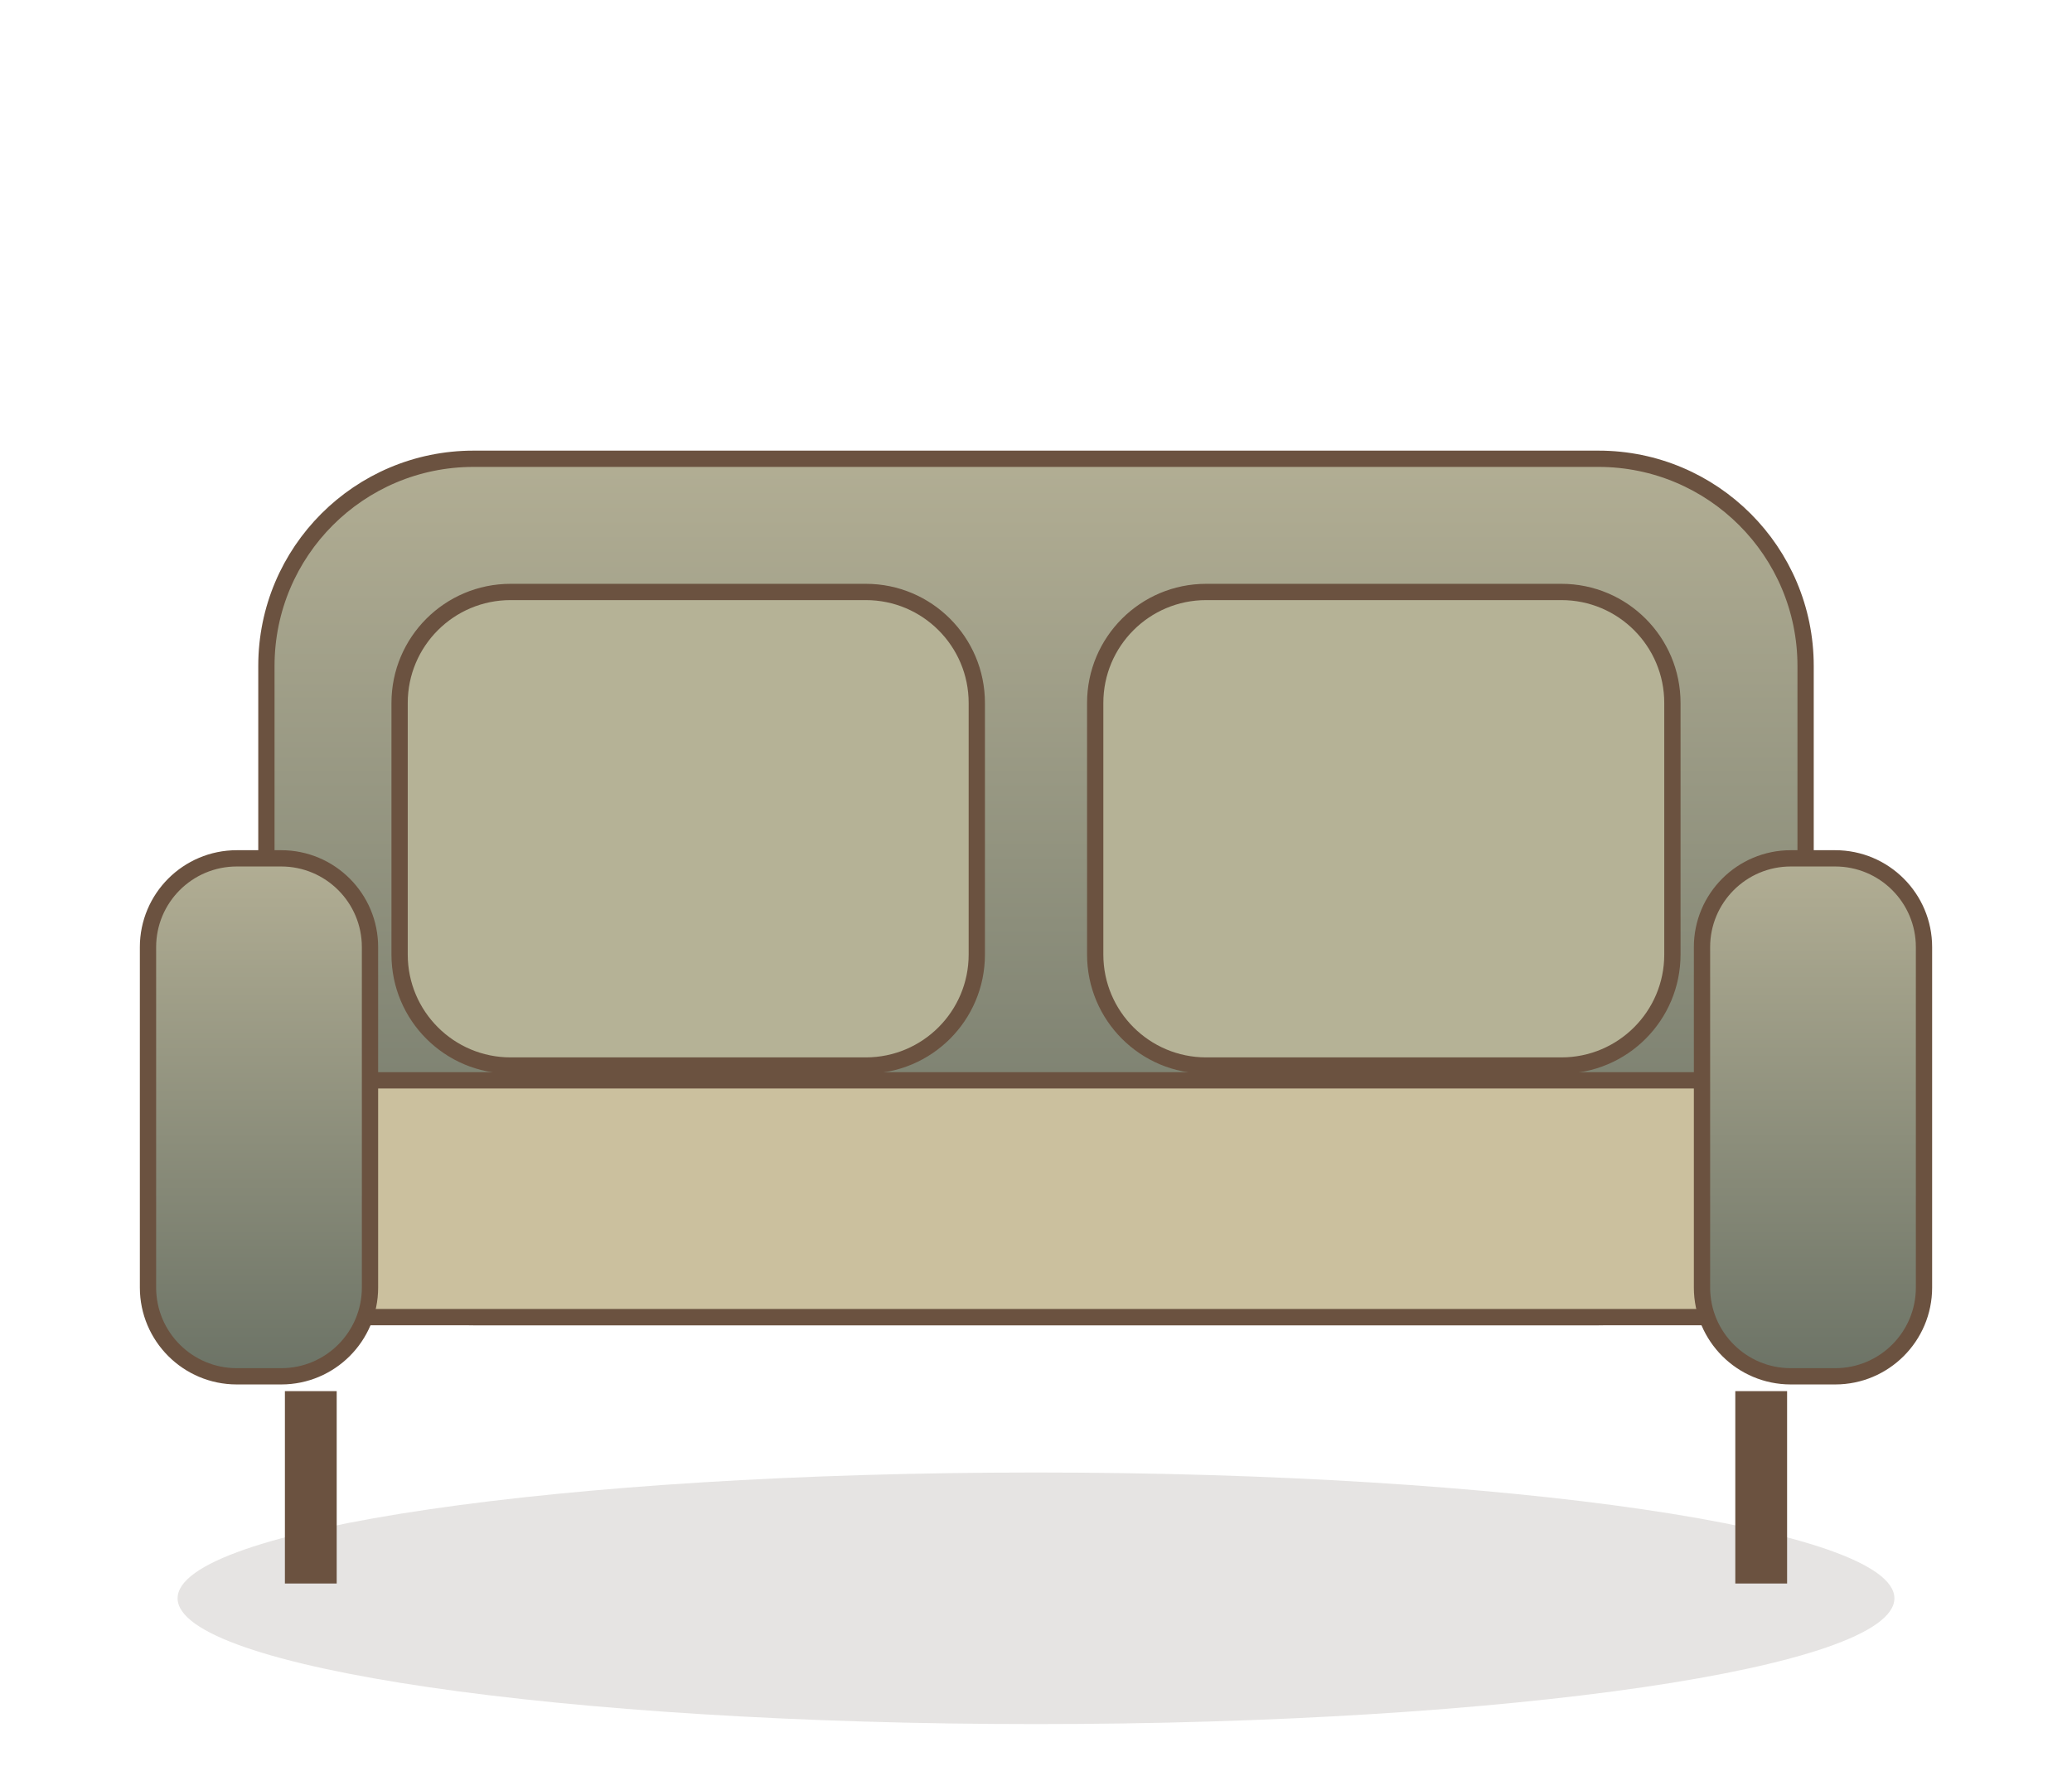
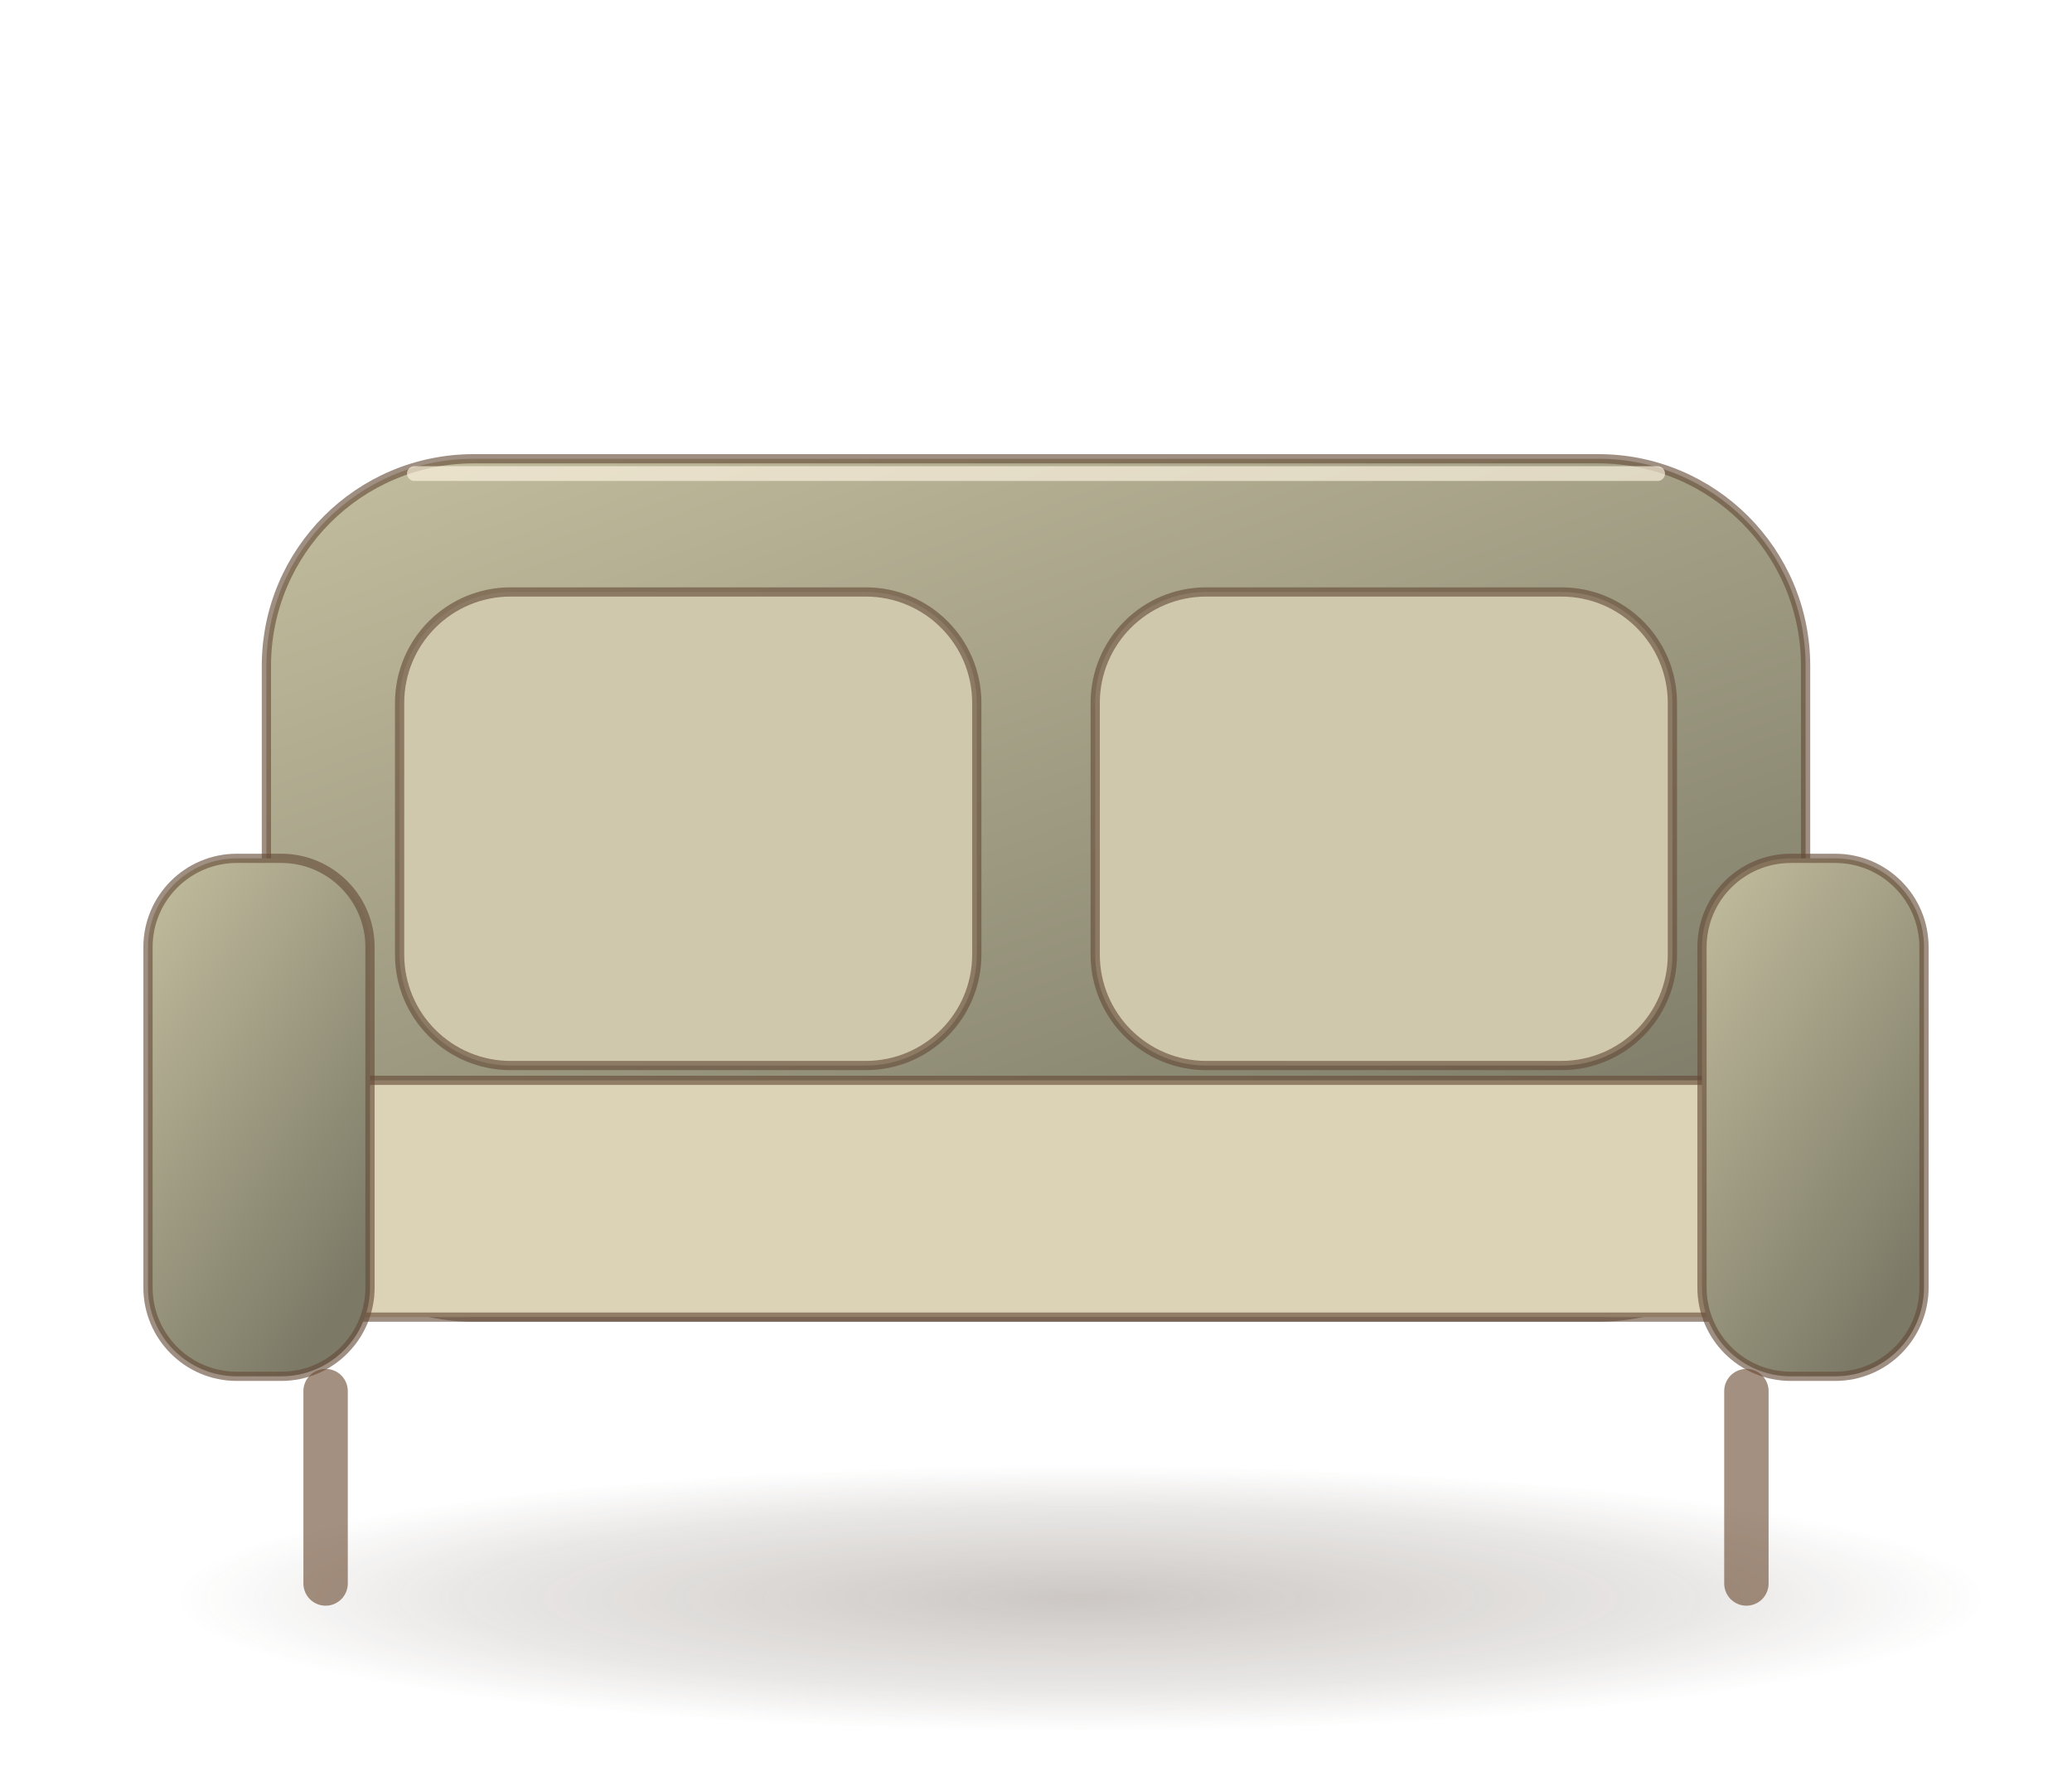
<svg xmlns="http://www.w3.org/2000/svg" viewBox="-140 -200 280 240">
  <defs>
-     <linearGradient id="wood" x2="0" y2="1">
-       <stop stop-color="#e5ba85" />
-       <stop offset="1" stop-color="#ab724b" />
+     <radialGradient id="sh" cx=".5" cy=".5" r=".5">
+       <stop offset="0" stop-color="#3a291c" stop-opacity=".26" />
+       <stop offset=".68" stop-color="#3a291c" stop-opacity=".11" />
+       <stop offset="1" stop-color="#3a291c" stop-opacity="0" />
+     </radialGradient>
+     <linearGradient id="wood" x1="0" y1="0" x2=".75" y2="1">
+       <stop offset="0" stop-color="#f0cca0" />
+       <stop offset=".55" stop-color="#cf9666" />
+       <stop offset="1" stop-color="#9e6742" />
    </linearGradient>
-     <linearGradient id="panel" x2="0" y2="1">
-       <stop stop-color="#9c6946" />
-       <stop offset="1" stop-color="#7d5236" />
+     <linearGradient id="wood2" x1="0" y1="0" x2=".8" y2="1">
+       <stop offset="0" stop-color="#f5dab4" />
+       <stop offset=".5" stop-color="#d7a170" />
+       <stop offset="1" stop-color="#a87048" />
    </linearGradient>
-     <linearGradient id="screen" x2="0.8" y2="1">
-       <stop stop-color="#273e4b" />
-       <stop offset="1" stop-color="#4b697c" />
+     <linearGradient id="panel" x1="0" y1="0" x2=".4" y2="1">
+       <stop offset="0" stop-color="#9a6845" />
+       <stop offset="1" stop-color="#6d462d" />
    </linearGradient>
-     <linearGradient id="cloth" x2="0" y2="1">
-       <stop stop-color="#b2ae94" />
-       <stop offset="1" stop-color="#6c7366" />
+     <linearGradient id="walnut" x1="0" y1="0" x2=".5" y2="1">
+       <stop offset="0" stop-color="#685344" />
+       <stop offset="1" stop-color="#43342a" />
+     </linearGradient>
+     <linearGradient id="screen" x1="0" y1="0" x2=".85" y2="1">
+       <stop offset="0" stop-color="#2c4349" />
+       <stop offset="1" stop-color="#4d6d74" />
+     </linearGradient>
+     <linearGradient id="cloth" x1="0" y1="0" x2=".65" y2="1">
+       <stop offset="0" stop-color="#c4be9f" />
+       <stop offset="1" stop-color="#7c7a67" />
+     </linearGradient>
+     <linearGradient id="mesh" x1="0" y1="0" x2=".5" y2="1">
+       <stop offset="0" stop-color="#968e7b" />
+       <stop offset="1" stop-color="#5d5649" />
    </linearGradient>
  </defs>
-   <g stroke="#6b5240" stroke-width="2.2" stroke-linejoin="round">
-     <ellipse cy="16" rx="116" ry="17" fill="#483b31" opacity=".14" stroke="none" />
+   <g stroke="#654b38" stroke-width="1.25" stroke-opacity=".62" stroke-linejoin="round" stroke-linecap="round">
+     <ellipse cx="6" cy="16" rx="122" ry="18" fill="url(#sh)" stroke="none" />
    <rect x="-104" y="-138" width="208" height="116" rx="28" fill="url(#cloth)" />
-     <rect x="-86" y="-120" width="78" height="64" rx="15" fill="#b5b296" />
-     <rect x="8" y="-120" width="78" height="64" rx="15" fill="#b5b296" />
-     <path d="M-94 -54H94L106 -22H-106Z" fill="#cbc09e" />
+     <path d="M-84 -136H84" stroke="#fff6e3" stroke-width="2" stroke-opacity=".65" />
+     <rect x="-86" y="-120" width="78" height="64" rx="15" fill="#d0c8ad" />
+     <rect x="8" y="-120" width="78" height="64" rx="15" fill="#d0c8ad" />
+     <path d="M-94 -54H94L106 -22H-106Z" fill="#dcd2b5" />
    <rect x="-120" y="-84" width="30" height="70" rx="12" fill="url(#cloth)" />
    <rect x="90" y="-84" width="30" height="70" rx="12" fill="url(#cloth)" />
-     <path d="M-98 -12V14M98 -12V14" stroke-width="7" />
+     <path d="M-96 -12V14M96 -12V14" stroke="#6c4c33" stroke-width="6" />
  </g>
</svg>
